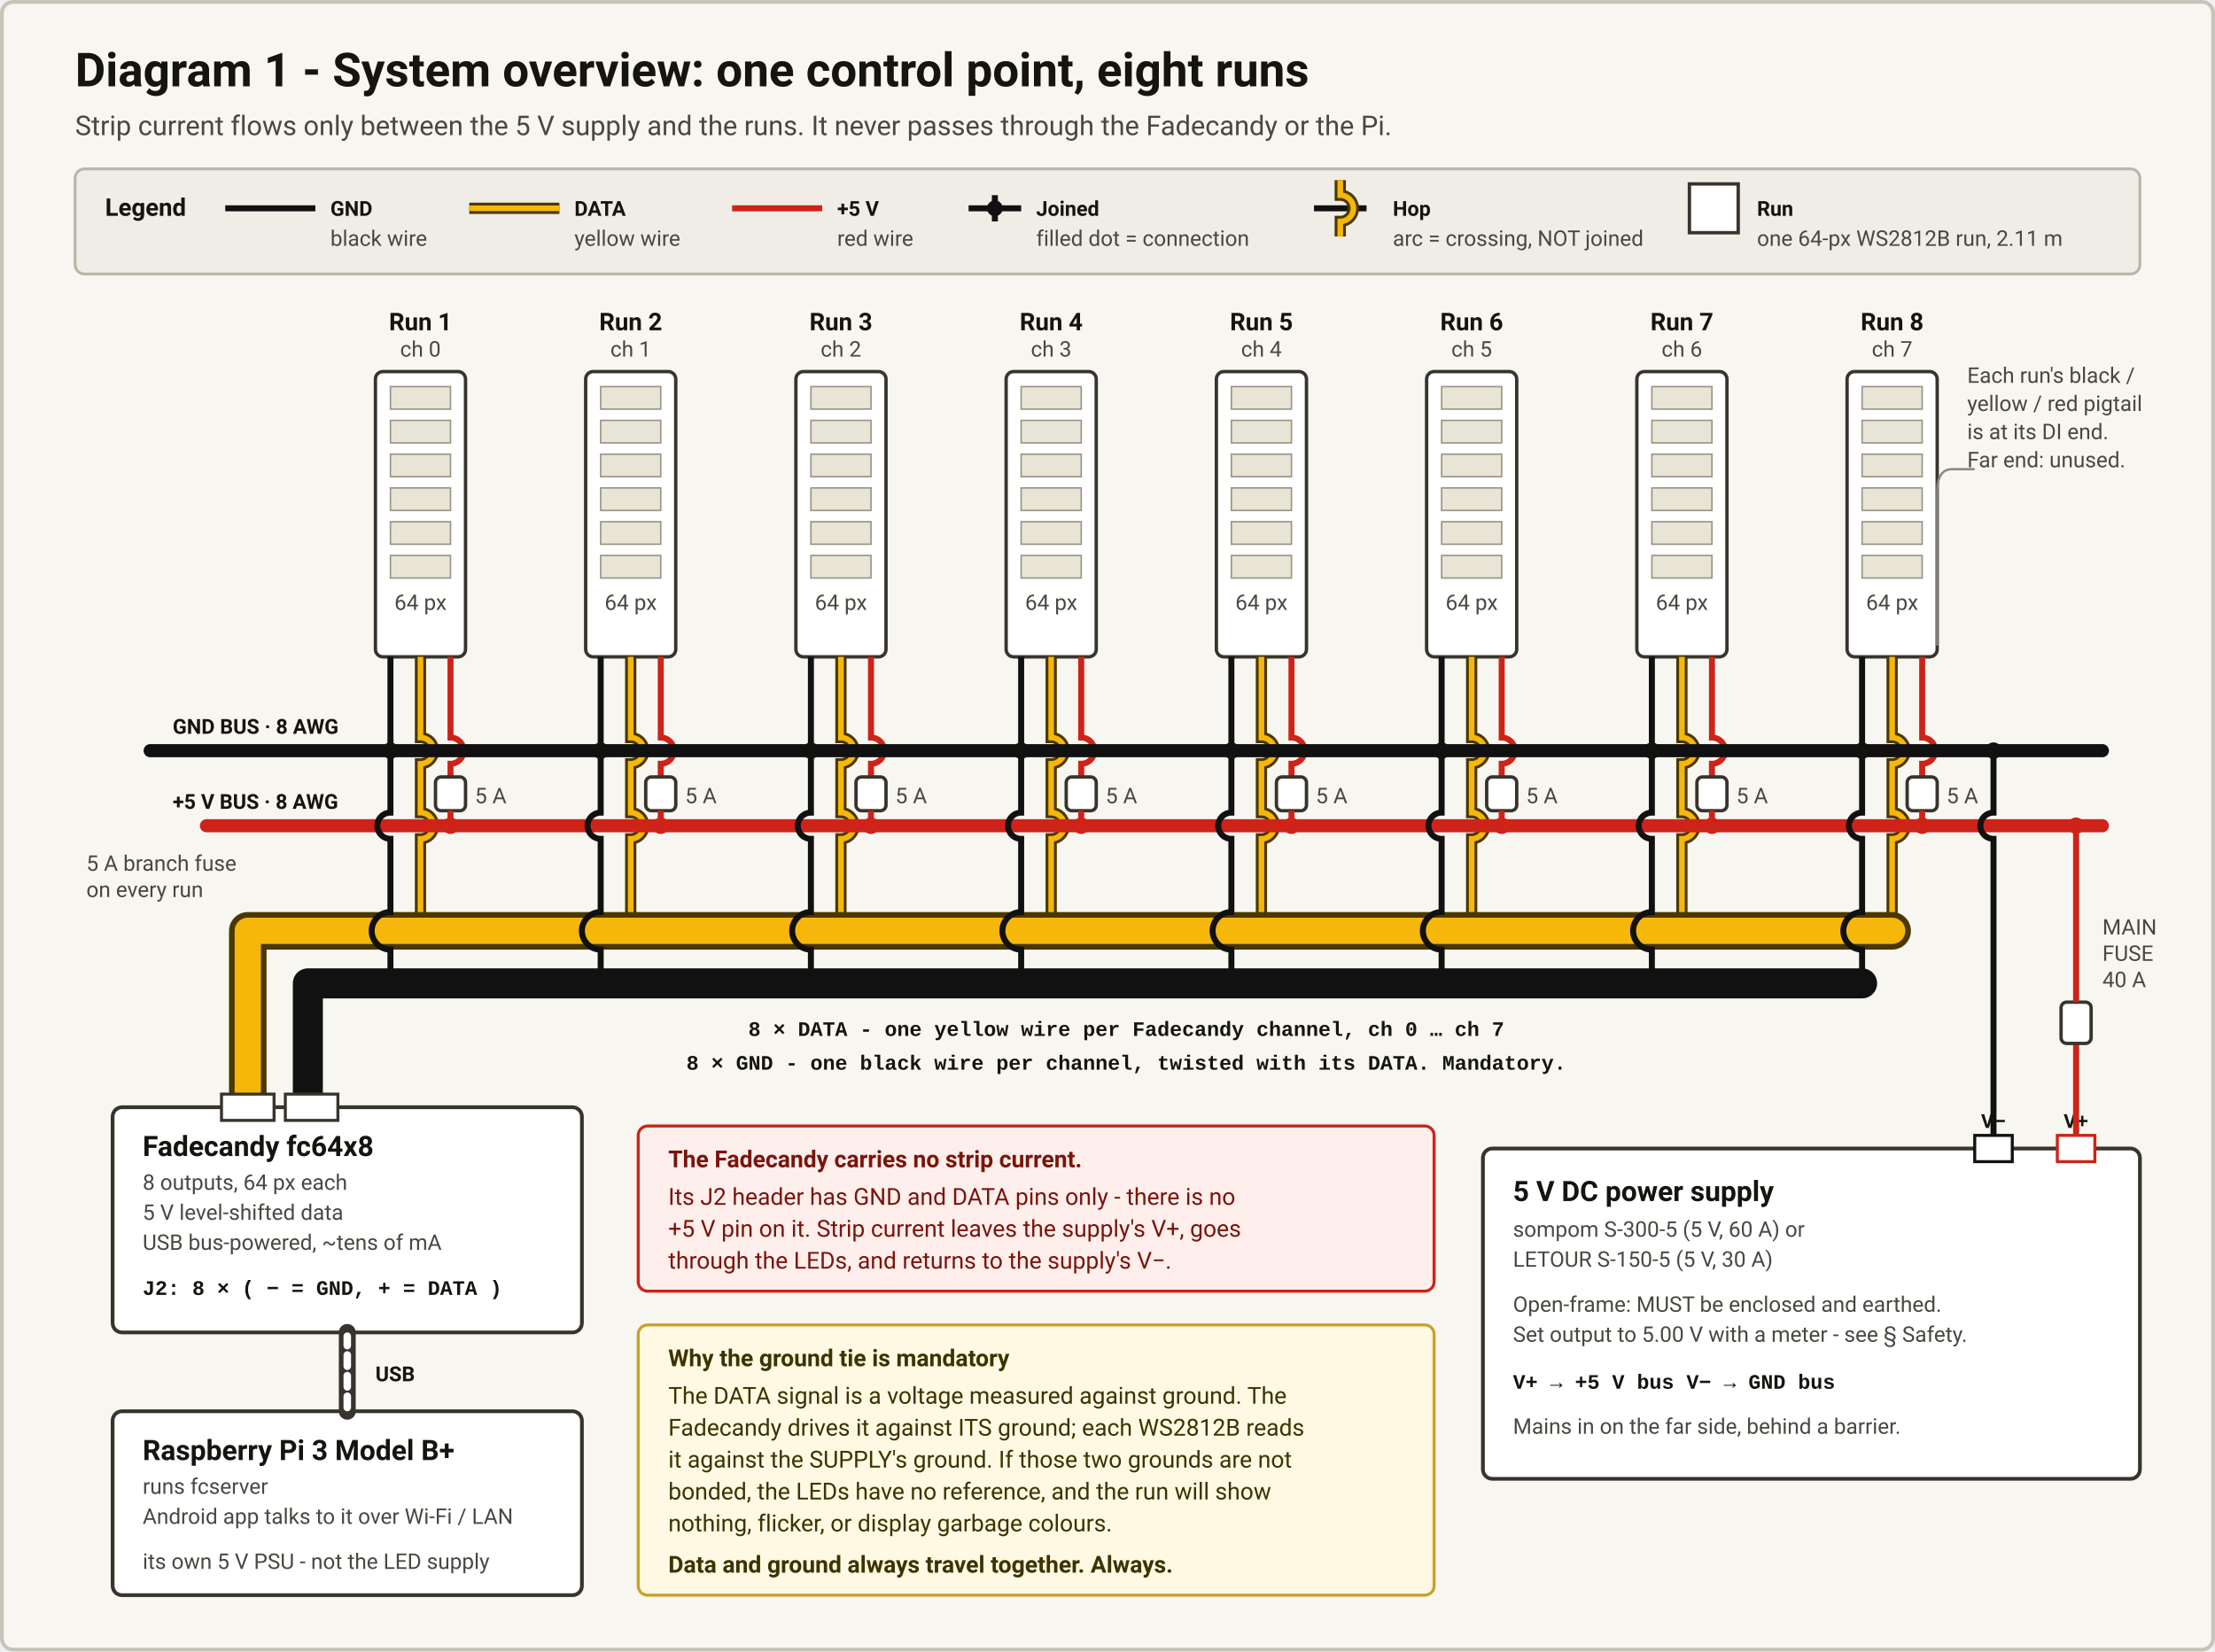
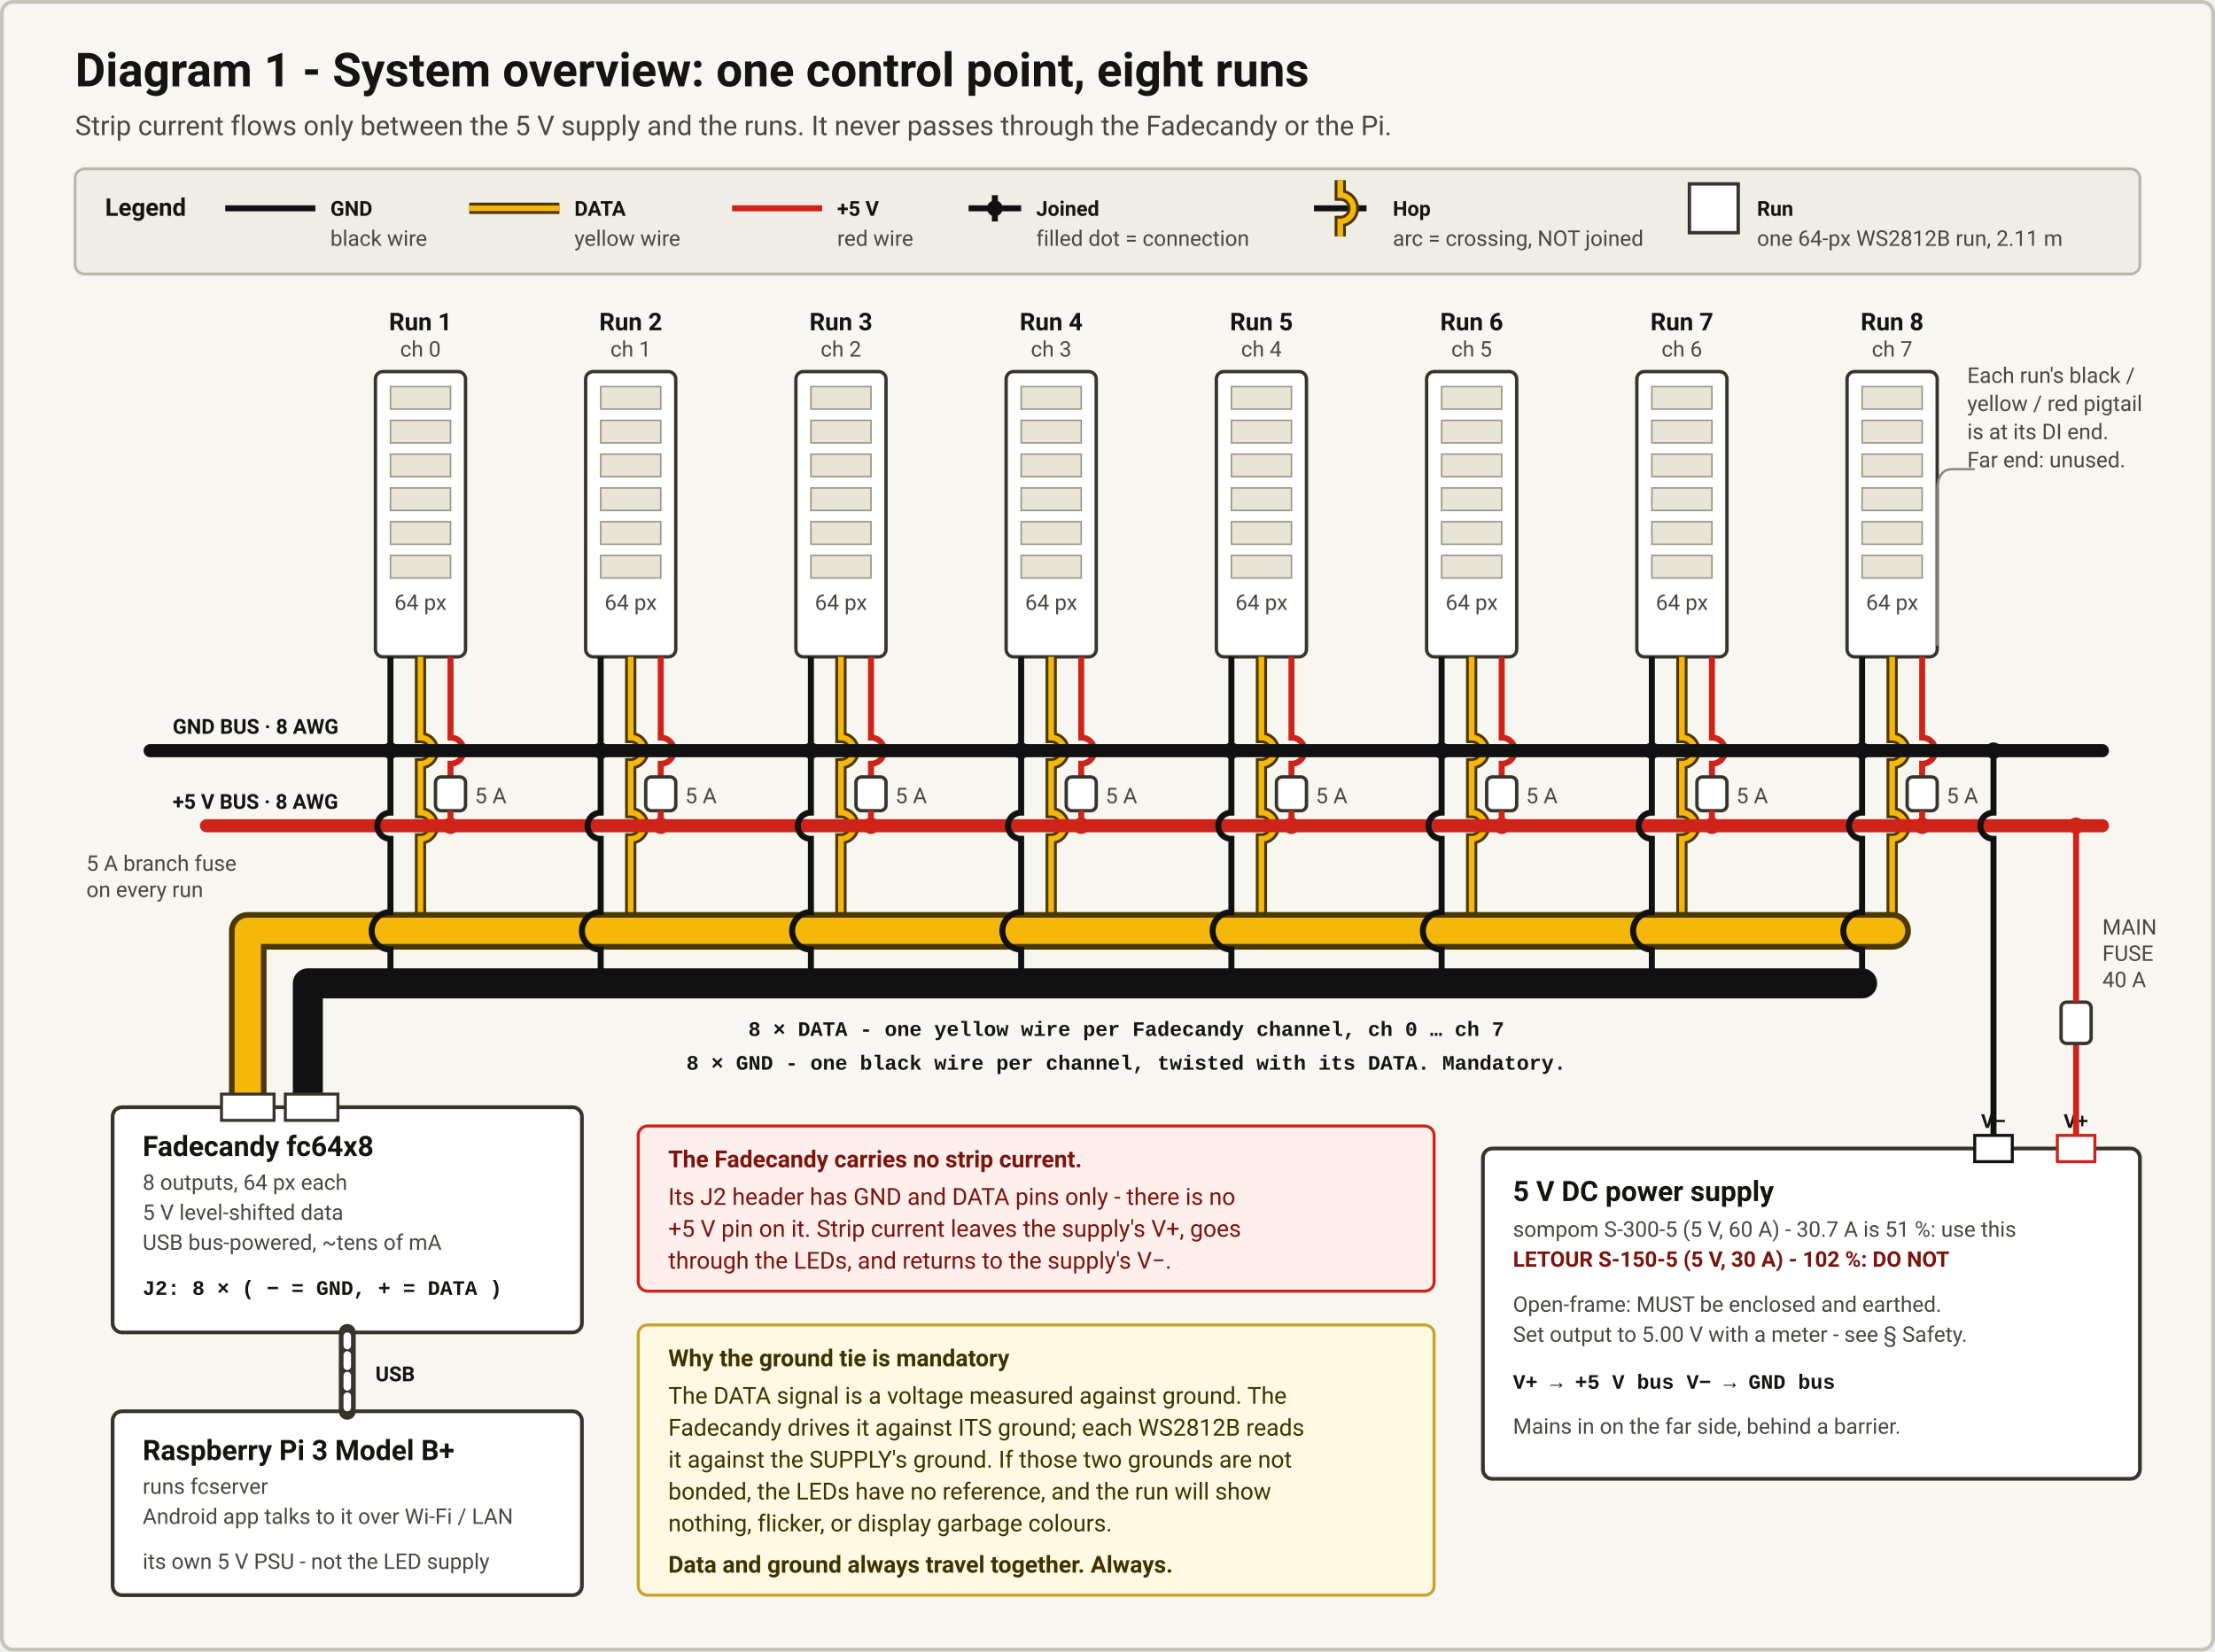
<svg xmlns="http://www.w3.org/2000/svg" viewBox="0 0 1180 880" width="1180" height="880" role="img" aria-labelledby="t1 d1">
  <style>
    .bg      { fill:#F7F6F1; stroke:#C7C3B8; stroke-width:2; }
    .ttl     { font:700 25px ui-sans-serif,system-ui,'Segoe UI',Roboto,Helvetica,Arial,sans-serif; fill:#15140F; }
    .sub     { font:400 14.5px ui-sans-serif,system-ui,'Segoe UI',Roboto,Helvetica,Arial,sans-serif; fill:#4A4740; }
    .lbl     { font:600 13px ui-sans-serif,system-ui,'Segoe UI',Roboto,Helvetica,Arial,sans-serif; fill:#15140F; }
    .lbls    { font:400 11.5px ui-sans-serif,system-ui,'Segoe UI',Roboto,Helvetica,Arial,sans-serif; fill:#4A4740; }
    .wlbl    { font:700 11px ui-sans-serif,system-ui,'Segoe UI',Roboto,Helvetica,Arial,sans-serif; fill:#15140F; }
    .boxttl  { font:700 15px ui-sans-serif,system-ui,'Segoe UI',Roboto,Helvetica,Arial,sans-serif; fill:#15140F; }
    .mono    { font:600 11px ui-monospace,'SFMono-Regular',Consolas,'Liberation Mono',monospace; fill:#15140F; }

    .box     { fill:#FFFFFF; stroke:#37342C; stroke-width:2; }
    .fuse    { fill:#FFFFFF; stroke:#37342C; stroke-width:1.8; }
    .panel   { fill:#EFEDE5; stroke:#B9B5A8; stroke-width:1.5; }
    .strip   { fill:#FFFFFF; stroke:#37342C; stroke-width:1.8; }
    .led     { fill:#E8E4D6; stroke:#9A9587; stroke-width:0.8; }

    .gnd     { stroke:#111111; stroke-width:3.2; fill:none; }
    .pwr     { stroke:#CE2318; stroke-width:3.2; fill:none; }
    .datc    { stroke:#4A3800; stroke-width:6;   fill:none; }
    .dat     { stroke:#F5B70A; stroke-width:3;   fill:none; }

    .busg    { stroke:#111111; stroke-width:7; fill:none; stroke-linecap:round; }
    .busp    { stroke:#CE2318; stroke-width:7; fill:none; stroke-linecap:round; }

    .bandc   { stroke:#4A3800; stroke-width:20; fill:none; stroke-linejoin:round; stroke-linecap:round; }
    .band    { stroke:#F5B70A; stroke-width:14; fill:none; stroke-linejoin:round; stroke-linecap:round; }
    .bandg   { stroke:#111111; stroke-width:16; fill:none; stroke-linejoin:round; stroke-linecap:round; }

    .usbc    { stroke:#37342C; stroke-width:9; fill:none; stroke-linecap:round; }
    .usb     { stroke:#FFFFFF; stroke-width:4; fill:none; stroke-linecap:round; stroke-dasharray:6 5; }

    .dot     { fill:#111111; }
    .dotr    { fill:#CE2318; }
    .note    { fill:#FFF9E3; stroke:#C9A227; stroke-width:1.6; }
    .notet   { font:600 12.5px ui-sans-serif,system-ui,'Segoe UI',Roboto,Helvetica,Arial,sans-serif; fill:#3D3200; }
    .warn    { fill:#FFEFEC; stroke:#CE2318; stroke-width:1.6; }
    .warnt   { font:600 12.5px ui-sans-serif,system-ui,'Segoe UI',Roboto,Helvetica,Arial,sans-serif; fill:#7A140C; }
  </style>
  <rect class="bg" x="1" y="1" width="1178" height="878" rx="6" />
  <text class="ttl" x="40" y="46">Diagram 1 - System overview: one control point, eight runs</text>
  <text class="sub" x="40" y="72">Strip current flows only between the 5 V supply and the runs. It never passes through the Fadecandy or the Pi.</text>
  <rect class="panel" x="40" y="90" width="1100" height="56" rx="5" />
  <text class="lbl" x="56" y="115">Legend</text>
  <path class="gnd" d="M 120 111 H 168" />
  <text class="wlbl" x="176" y="115">GND</text>
  <text class="lbls" x="176" y="131">black wire</text>
  <path class="datc" d="M 250 111 H 298" />
  <path class="dat" d="M 250 111 H 298" />
  <text class="wlbl" x="306" y="115">DATA</text>
  <text class="lbls" x="306" y="131">yellow wire</text>
  <path class="pwr" d="M 390 111 H 438" />
  <text class="wlbl" x="446" y="115">+5 V</text>
  <text class="lbls" x="446" y="131">red wire</text>
  <path class="gnd" d="M 530 104 V 118" />
  <path class="gnd" d="M 516 111 H 544" />
  <circle class="dot" cx="530" cy="111" r="4.2" />
  <text class="wlbl" x="552" y="115">Joined</text>
  <text class="lbls" x="552" y="131">filled dot = connection</text>
  <path class="gnd" d="M 700 111 H 728" />
  <path class="datc" d="M 714 96 V 104 A 7 7 0 0 1 714 118 V 126" />
  <path class="dat" d="M 714 96 V 104 A 7 7 0 0 1 714 118 V 126" />
  <text class="wlbl" x="742" y="115">Hop</text>
  <text class="lbls" x="742" y="131">arc = crossing, NOT joined</text>
  <rect x="900" y="98" width="26" height="26" class="strip" />
  <text class="wlbl" x="936" y="115">Run</text>
  <text class="lbls" x="936" y="131">one 64-px WS2812B run, 2.11 m</text>
  <g>
    <text class="lbl" x="224" y="176" text-anchor="middle">Run 1</text>
    <text class="lbls" x="224" y="190" text-anchor="middle">ch 0</text>
    <rect class="strip" x="200" y="198" width="48" height="152" rx="4" />
    <text class="lbl" x="336" y="176" text-anchor="middle">Run 2</text>
    <text class="lbls" x="336" y="190" text-anchor="middle">ch 1</text>
    <rect class="strip" x="312" y="198" width="48" height="152" rx="4" />
    <text class="lbl" x="448" y="176" text-anchor="middle">Run 3</text>
    <text class="lbls" x="448" y="190" text-anchor="middle">ch 2</text>
    <rect class="strip" x="424" y="198" width="48" height="152" rx="4" />
    <text class="lbl" x="560" y="176" text-anchor="middle">Run 4</text>
    <text class="lbls" x="560" y="190" text-anchor="middle">ch 3</text>
    <rect class="strip" x="536" y="198" width="48" height="152" rx="4" />
    <text class="lbl" x="672" y="176" text-anchor="middle">Run 5</text>
    <text class="lbls" x="672" y="190" text-anchor="middle">ch 4</text>
    <rect class="strip" x="648" y="198" width="48" height="152" rx="4" />
    <text class="lbl" x="784" y="176" text-anchor="middle">Run 6</text>
    <text class="lbls" x="784" y="190" text-anchor="middle">ch 5</text>
    <rect class="strip" x="760" y="198" width="48" height="152" rx="4" />
    <text class="lbl" x="896" y="176" text-anchor="middle">Run 7</text>
    <text class="lbls" x="896" y="190" text-anchor="middle">ch 6</text>
    <rect class="strip" x="872" y="198" width="48" height="152" rx="4" />
    <text class="lbl" x="1008" y="176" text-anchor="middle">Run 8</text>
    <text class="lbls" x="1008" y="190" text-anchor="middle">ch 7</text>
    <rect class="strip" x="984" y="198" width="48" height="152" rx="4" />
  </g>
  <g>
    <g>
      <rect class="led" x="208" y="206" width="32" height="12" />
      <rect class="led" x="208" y="224" width="32" height="12" />
      <rect class="led" x="208" y="242" width="32" height="12" />
      <rect class="led" x="208" y="260" width="32" height="12" />
      <rect class="led" x="208" y="278" width="32" height="12" />
      <rect class="led" x="208" y="296" width="32" height="12" />
      <text class="lbls" x="224" y="325" text-anchor="middle">64 px</text>
    </g>
    <g>
      <rect class="led" x="320" y="206" width="32" height="12" />
      <rect class="led" x="320" y="224" width="32" height="12" />
      <rect class="led" x="320" y="242" width="32" height="12" />
      <rect class="led" x="320" y="260" width="32" height="12" />
      <rect class="led" x="320" y="278" width="32" height="12" />
      <rect class="led" x="320" y="296" width="32" height="12" />
      <text class="lbls" x="336" y="325" text-anchor="middle">64 px</text>
    </g>
    <g>
      <rect class="led" x="432" y="206" width="32" height="12" />
      <rect class="led" x="432" y="224" width="32" height="12" />
      <rect class="led" x="432" y="242" width="32" height="12" />
      <rect class="led" x="432" y="260" width="32" height="12" />
      <rect class="led" x="432" y="278" width="32" height="12" />
      <rect class="led" x="432" y="296" width="32" height="12" />
      <text class="lbls" x="448" y="325" text-anchor="middle">64 px</text>
    </g>
    <g>
      <rect class="led" x="544" y="206" width="32" height="12" />
      <rect class="led" x="544" y="224" width="32" height="12" />
      <rect class="led" x="544" y="242" width="32" height="12" />
      <rect class="led" x="544" y="260" width="32" height="12" />
      <rect class="led" x="544" y="278" width="32" height="12" />
      <rect class="led" x="544" y="296" width="32" height="12" />
      <text class="lbls" x="560" y="325" text-anchor="middle">64 px</text>
    </g>
    <g>
      <rect class="led" x="656" y="206" width="32" height="12" />
      <rect class="led" x="656" y="224" width="32" height="12" />
      <rect class="led" x="656" y="242" width="32" height="12" />
      <rect class="led" x="656" y="260" width="32" height="12" />
      <rect class="led" x="656" y="278" width="32" height="12" />
      <rect class="led" x="656" y="296" width="32" height="12" />
      <text class="lbls" x="672" y="325" text-anchor="middle">64 px</text>
    </g>
    <g>
      <rect class="led" x="768" y="206" width="32" height="12" />
      <rect class="led" x="768" y="224" width="32" height="12" />
      <rect class="led" x="768" y="242" width="32" height="12" />
      <rect class="led" x="768" y="260" width="32" height="12" />
      <rect class="led" x="768" y="278" width="32" height="12" />
      <rect class="led" x="768" y="296" width="32" height="12" />
      <text class="lbls" x="784" y="325" text-anchor="middle">64 px</text>
    </g>
    <g>
      <rect class="led" x="880" y="206" width="32" height="12" />
      <rect class="led" x="880" y="224" width="32" height="12" />
      <rect class="led" x="880" y="242" width="32" height="12" />
      <rect class="led" x="880" y="260" width="32" height="12" />
      <rect class="led" x="880" y="278" width="32" height="12" />
      <rect class="led" x="880" y="296" width="32" height="12" />
      <text class="lbls" x="896" y="325" text-anchor="middle">64 px</text>
    </g>
    <g>
      <rect class="led" x="992" y="206" width="32" height="12" />
      <rect class="led" x="992" y="224" width="32" height="12" />
      <rect class="led" x="992" y="242" width="32" height="12" />
      <rect class="led" x="992" y="260" width="32" height="12" />
      <rect class="led" x="992" y="278" width="32" height="12" />
      <rect class="led" x="992" y="296" width="32" height="12" />
      <text class="lbls" x="1008" y="325" text-anchor="middle">64 px</text>
    </g>
  </g>
  <g>
    <path class="gnd" d="M 208 350 V 400" />
    <path class="gnd" d="M 320 350 V 400" />
    <path class="gnd" d="M 432 350 V 400" />
    <path class="gnd" d="M 544 350 V 400" />
    <path class="gnd" d="M 656 350 V 400" />
    <path class="gnd" d="M 768 350 V 400" />
    <path class="gnd" d="M 880 350 V 400" />
    <path class="gnd" d="M 992 350 V 400" />
    <path class="pwr" d="M 240 350 V 393 A 7 7 0 0 1 240 407 V 414" />
    <rect class="fuse" x="232" y="414" width="16" height="18" rx="3" />
    <path class="pwr" d="M 240 432 V 440" />
    <text class="lbls" x="253" y="428">5 A</text>
    <path class="pwr" d="M 352 350 V 393 A 7 7 0 0 1 352 407 V 414" />
    <rect class="fuse" x="344" y="414" width="16" height="18" rx="3" />
    <path class="pwr" d="M 352 432 V 440" />
    <text class="lbls" x="365" y="428">5 A</text>
    <path class="pwr" d="M 464 350 V 393 A 7 7 0 0 1 464 407 V 414" />
    <rect class="fuse" x="456" y="414" width="16" height="18" rx="3" />
    <path class="pwr" d="M 464 432 V 440" />
    <text class="lbls" x="477" y="428">5 A</text>
    <path class="pwr" d="M 576 350 V 393 A 7 7 0 0 1 576 407 V 414" />
    <rect class="fuse" x="568" y="414" width="16" height="18" rx="3" />
    <path class="pwr" d="M 576 432 V 440" />
    <text class="lbls" x="589" y="428">5 A</text>
    <path class="pwr" d="M 688 350 V 393 A 7 7 0 0 1 688 407 V 414" />
    <rect class="fuse" x="680" y="414" width="16" height="18" rx="3" />
    <path class="pwr" d="M 688 432 V 440" />
    <text class="lbls" x="701" y="428">5 A</text>
    <path class="pwr" d="M 800 350 V 393 A 7 7 0 0 1 800 407 V 414" />
    <rect class="fuse" x="792" y="414" width="16" height="18" rx="3" />
    <path class="pwr" d="M 800 432 V 440" />
    <text class="lbls" x="813" y="428">5 A</text>
    <path class="pwr" d="M 912 350 V 393 A 7 7 0 0 1 912 407 V 414" />
    <rect class="fuse" x="904" y="414" width="16" height="18" rx="3" />
    <path class="pwr" d="M 912 432 V 440" />
    <text class="lbls" x="925" y="428">5 A</text>
    <path class="pwr" d="M 1024 350 V 393 A 7 7 0 0 1 1024 407 V 414" />
    <rect class="fuse" x="1016" y="414" width="16" height="18" rx="3" />
    <path class="pwr" d="M 1024 432 V 440" />
    <text class="lbls" x="1037" y="428">5 A</text>
    <g>
      <path class="datc" d="M 224 350 V 393 A 7 7 0 0 1 224 407 V 433 A 7 7 0 0 1 224 447 V 496" />
      <path class="dat" d="M 224 350 V 393 A 7 7 0 0 1 224 407 V 433 A 7 7 0 0 1 224 447 V 496" />
      <path class="datc" d="M 336 350 V 393 A 7 7 0 0 1 336 407 V 433 A 7 7 0 0 1 336 447 V 496" />
      <path class="dat" d="M 336 350 V 393 A 7 7 0 0 1 336 407 V 433 A 7 7 0 0 1 336 447 V 496" />
      <path class="datc" d="M 448 350 V 393 A 7 7 0 0 1 448 407 V 433 A 7 7 0 0 1 448 447 V 496" />
      <path class="dat" d="M 448 350 V 393 A 7 7 0 0 1 448 407 V 433 A 7 7 0 0 1 448 447 V 496" />
      <path class="datc" d="M 560 350 V 393 A 7 7 0 0 1 560 407 V 433 A 7 7 0 0 1 560 447 V 496" />
      <path class="dat" d="M 560 350 V 393 A 7 7 0 0 1 560 407 V 433 A 7 7 0 0 1 560 447 V 496" />
      <path class="datc" d="M 672 350 V 393 A 7 7 0 0 1 672 407 V 433 A 7 7 0 0 1 672 447 V 496" />
      <path class="dat" d="M 672 350 V 393 A 7 7 0 0 1 672 407 V 433 A 7 7 0 0 1 672 447 V 496" />
      <path class="datc" d="M 784 350 V 393 A 7 7 0 0 1 784 407 V 433 A 7 7 0 0 1 784 447 V 496" />
      <path class="dat" d="M 784 350 V 393 A 7 7 0 0 1 784 407 V 433 A 7 7 0 0 1 784 447 V 496" />
      <path class="datc" d="M 896 350 V 393 A 7 7 0 0 1 896 407 V 433 A 7 7 0 0 1 896 447 V 496" />
      <path class="dat" d="M 896 350 V 393 A 7 7 0 0 1 896 407 V 433 A 7 7 0 0 1 896 447 V 496" />
      <path class="datc" d="M 1008 350 V 393 A 7 7 0 0 1 1008 407 V 433 A 7 7 0 0 1 1008 447 V 496" />
      <path class="dat" d="M 1008 350 V 393 A 7 7 0 0 1 1008 407 V 433 A 7 7 0 0 1 1008 447 V 496" />
    </g>
  </g>
  <path d="M 1052 250 H 1040 Q 1032 250 1032 262 V 344" fill="none" stroke="#8A857A" stroke-width="1.2" />
  <text class="lbls" x="1048" y="204">Each run's black /</text>
  <text class="lbls" x="1048" y="219">yellow / red pigtail</text>
  <text class="lbls" x="1048" y="234">is at its DI end.</text>
  <text class="lbls" x="1048" y="249">Far end: unused.</text>
  <path class="busg" d="M 80 400 H 1120" />
  <path class="busp" d="M 110 440 H 1120" />
  <g>
    <circle class="dot" cx="208" cy="400" r="4.4" />
    <circle class="dot" cx="320" cy="400" r="4.4" />
    <circle class="dot" cx="432" cy="400" r="4.4" />
    <circle class="dot" cx="544" cy="400" r="4.4" />
    <circle class="dot" cx="656" cy="400" r="4.4" />
    <circle class="dot" cx="768" cy="400" r="4.4" />
    <circle class="dot" cx="880" cy="400" r="4.4" />
    <circle class="dot" cx="992" cy="400" r="4.4" />
    <circle class="dotr" cx="240" cy="440" r="4.4" />
    <circle class="dotr" cx="352" cy="440" r="4.4" />
    <circle class="dotr" cx="464" cy="440" r="4.4" />
    <circle class="dotr" cx="576" cy="440" r="4.4" />
    <circle class="dotr" cx="688" cy="440" r="4.4" />
    <circle class="dotr" cx="800" cy="440" r="4.4" />
    <circle class="dotr" cx="912" cy="440" r="4.4" />
    <circle class="dotr" cx="1024" cy="440" r="4.4" />
  </g>
  <text class="wlbl" x="92" y="391">GND BUS · 8 AWG</text>
  <text class="wlbl" x="92" y="431">+5 V BUS · 8 AWG</text>
  <text class="lbls" x="46" y="464">5 A branch fuse</text>
  <text class="lbls" x="46" y="478">on every run</text>
  <path class="bandc" d="M 1008 496 H 132 V 585" />
  <path class="band" d="M 1008 496 H 132 V 585" />
  <g>
    <path class="gnd" d="M 208 400 V 433 A 7 7 0 0 0 208 447 V 486 A 10 10 0 0 0 208 506 V 524" />
    <path class="gnd" d="M 320 400 V 433 A 7 7 0 0 0 320 447 V 486 A 10 10 0 0 0 320 506 V 524" />
    <path class="gnd" d="M 432 400 V 433 A 7 7 0 0 0 432 447 V 486 A 10 10 0 0 0 432 506 V 524" />
    <path class="gnd" d="M 544 400 V 433 A 7 7 0 0 0 544 447 V 486 A 10 10 0 0 0 544 506 V 524" />
    <path class="gnd" d="M 656 400 V 433 A 7 7 0 0 0 656 447 V 486 A 10 10 0 0 0 656 506 V 524" />
    <path class="gnd" d="M 768 400 V 433 A 7 7 0 0 0 768 447 V 486 A 10 10 0 0 0 768 506 V 524" />
    <path class="gnd" d="M 880 400 V 433 A 7 7 0 0 0 880 447 V 486 A 10 10 0 0 0 880 506 V 524" />
    <path class="gnd" d="M 992 400 V 433 A 7 7 0 0 0 992 447 V 486 A 10 10 0 0 0 992 506 V 524" />
  </g>
  <path class="bandg" d="M 992 524 H 164 V 585" />
  <text class="mono" x="600" y="552" text-anchor="middle">8 × DATA  -  one yellow wire per Fadecandy channel, ch 0 … ch 7</text>
  <text class="mono" x="600" y="570" text-anchor="middle">8 × GND  -  one black wire per channel, twisted with its DATA.  Mandatory.</text>
  <rect class="box" x="60" y="590" width="250" height="120" rx="5" />
  <text class="boxttl" x="76" y="616">Fadecandy fc64x8</text>
  <text class="lbls" x="76" y="634">8 outputs, 64 px each</text>
  <text class="lbls" x="76" y="650">5 V level-shifted data</text>
  <text class="lbls" x="76" y="666">USB bus-powered, ~tens of mA</text>
  <text class="mono" x="76" y="690">J2: 8 × ( − = GND, + = DATA )</text>
  <rect x="118" y="583" width="28" height="14" fill="#FFFFFF" stroke="#37342C" stroke-width="1.6" />
  <rect x="152" y="583" width="28" height="14" fill="#FFFFFF" stroke="#37342C" stroke-width="1.6" />
  <rect class="box" x="60" y="752" width="250" height="98" rx="5" />
  <text class="boxttl" x="76" y="778">Raspberry Pi 3 Model B+</text>
  <text class="lbls" x="76" y="796">runs fcserver</text>
  <text class="lbls" x="76" y="812">Android app talks to it over Wi-Fi / LAN</text>
  <text class="lbls" x="76" y="836">its own 5 V PSU - not the LED supply</text>
  <path class="usbc" d="M 185 752 V 710" />
  <path class="usb" d="M 185 750 V 712" />
  <text class="wlbl" x="200" y="736">USB</text>
  <rect class="box" x="790" y="612" width="350" height="176" rx="5" />
  <text class="boxttl" x="806" y="640">5 V DC power supply</text>
-   <text class="lbls" x="806" y="659">sompom S-300-5  (5 V, 60 A)  or</text>
-   <text class="lbls" x="806" y="675">LETOUR S-150-5  (5 V, 30 A)</text>
+   <text class="lbls" x="806" y="659">sompom S-300-5 (5 V, 60 A) - 30.7 A is 51 %: use this</text>
+   <text class="lbls" x="806" y="675" style="fill:#7A140C;font-weight:600">LETOUR S-150-5 (5 V, 30 A) - 102 %: DO NOT</text>
  <text class="lbls" x="806" y="699">Open-frame: MUST be enclosed and earthed.</text>
  <text class="lbls" x="806" y="715">Set output to 5.00 V with a meter - see § Safety.</text>
  <text class="mono" x="806" y="740">V+  → +5 V bus      V−  → GND bus</text>
  <text class="lbls" x="806" y="764">Mains in on the far side, behind a barrier.</text>
  <rect x="1052" y="605" width="20" height="14" fill="#FFFFFF" stroke="#111111" stroke-width="1.6" />
  <text class="mono" x="1062" y="601" text-anchor="middle">V−</text>
  <rect x="1096" y="605" width="20" height="14" fill="#FFFFFF" stroke="#CE2318" stroke-width="1.6" />
  <text class="mono" x="1106" y="601" text-anchor="middle">V+</text>
  <path class="gnd" d="M 1062 605 V 447 A 7 7 0 0 1 1062 433 V 400" />
  <circle class="dot" cx="1062" cy="400" r="4.4" />
  <path class="pwr" d="M 1106 605 V 556" />
  <rect class="fuse" x="1098" y="534" width="16" height="22" rx="3" />
  <path class="pwr" d="M 1106 534 V 440" />
  <text class="lbls" x="1120" y="498">MAIN</text>
  <text class="lbls" x="1120" y="512">FUSE</text>
  <text class="lbls" x="1120" y="526">40 A</text>
  <circle class="dotr" cx="1106" cy="440" r="4.4" />
  <rect class="warn" x="340" y="600" width="424" height="88" rx="5" />
  <text class="warnt" x="356" y="622">The Fadecandy carries no strip current.</text>
  <text class="warnt" x="356" y="642" style="font-weight:400">Its J2 header has GND and DATA pins only - there is no</text>
  <text class="warnt" x="356" y="659" style="font-weight:400">+5 V pin on it. Strip current leaves the supply's V+, goes</text>
  <text class="warnt" x="356" y="676" style="font-weight:400">through the LEDs, and returns to the supply's V−.</text>
  <rect class="note" x="340" y="706" width="424" height="144" rx="5" />
  <text class="notet" x="356" y="728">Why the ground tie is mandatory</text>
  <text class="notet" x="356" y="748" style="font-weight:400">The DATA signal is a voltage measured against ground. The</text>
  <text class="notet" x="356" y="765" style="font-weight:400">Fadecandy drives it against ITS ground; each WS2812B reads</text>
  <text class="notet" x="356" y="782" style="font-weight:400">it against the SUPPLY's ground. If those two grounds are not</text>
  <text class="notet" x="356" y="799" style="font-weight:400">bonded, the LEDs have no reference, and the run will show</text>
  <text class="notet" x="356" y="816" style="font-weight:400">nothing, flicker, or display garbage colours.</text>
  <text class="notet" x="356" y="838">Data and ground always travel together. Always.</text>
</svg>
